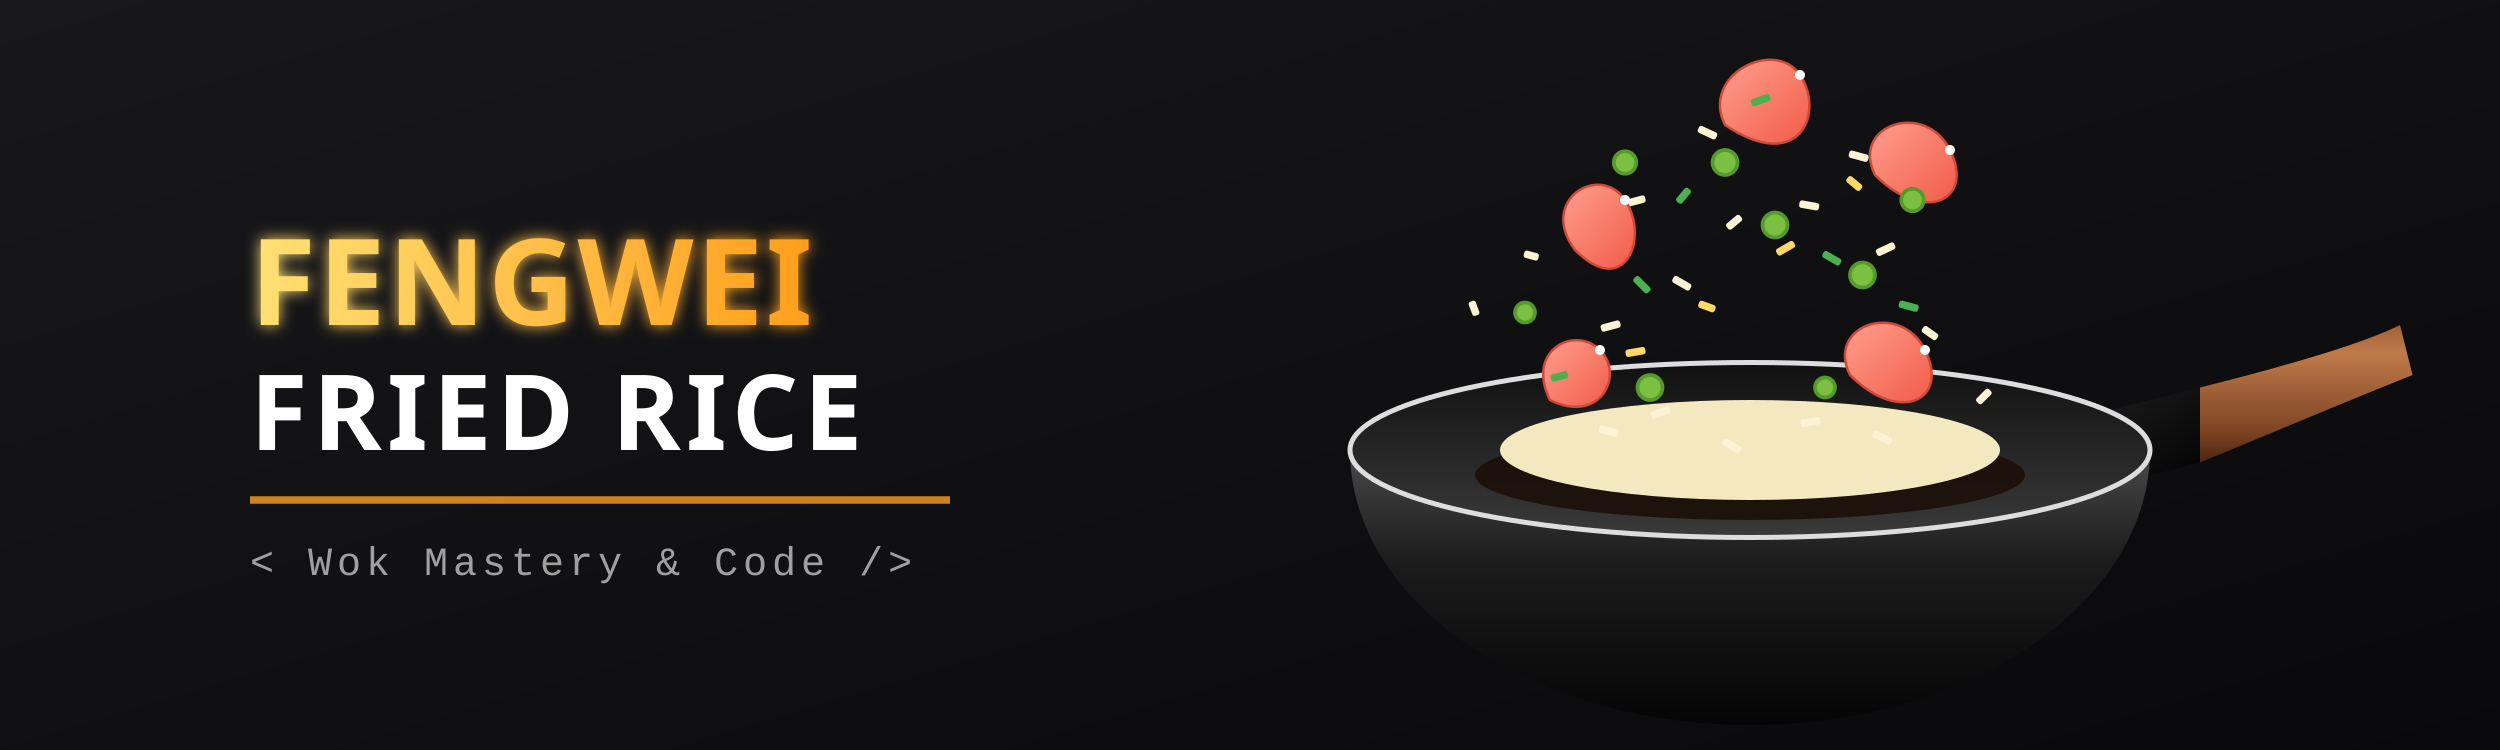
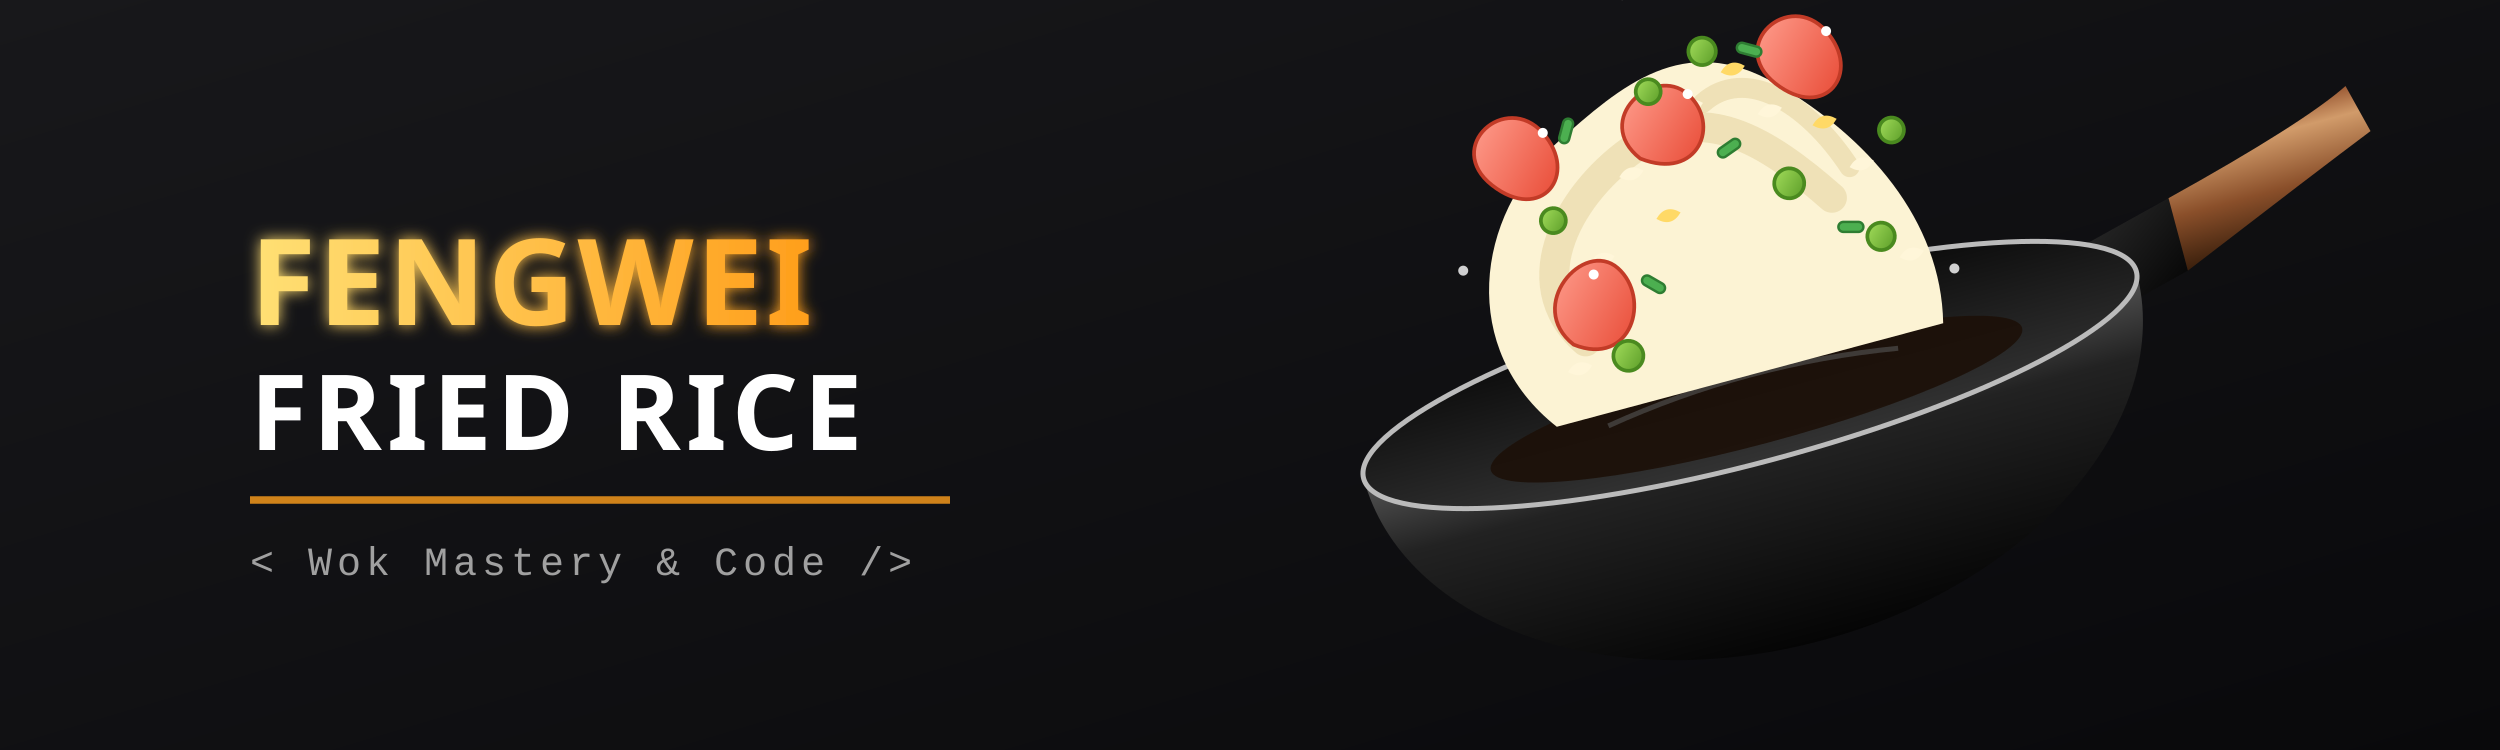
<svg xmlns="http://www.w3.org/2000/svg" width="1000" height="300" viewBox="0 0 1000 300">
  <defs>
    <linearGradient id="bgGrad" x1="0%" y1="0%" x2="100%" y2="100%">
      <stop offset="0%" stop-color="#18181b" />
      <stop offset="100%" stop-color="#09090b" />
    </linearGradient>
    <linearGradient id="wokBody" x1="0%" y1="0%" x2="0%" y2="100%">
-       <stop offset="0%" stop-color="#4a4a4a" />
-       <stop offset="40%" stop-color="#1c1c1c" />
+       <stop offset="0%" stop-color="#555" />
+       <stop offset="30%" stop-color="#222" />
      <stop offset="100%" stop-color="#050505" />
    </linearGradient>
    <linearGradient id="wokInner" x1="0%" y1="0%" x2="0%" y2="100%">
-       <stop offset="0%" stop-color="#111" />
-       <stop offset="100%" stop-color="#3a3a3a" />
+       <stop offset="0%" stop-color="#0a0a0a" />
+       <stop offset="100%" stop-color="#333" />
    </linearGradient>
    <linearGradient id="metalNeck" x1="0%" y1="0%" x2="100%" y2="100%">
-       <stop offset="0%" stop-color="#222" />
+       <stop offset="0%" stop-color="#333" />
      <stop offset="100%" stop-color="#000" />
    </linearGradient>
    <linearGradient id="woodHandle" x1="0%" y1="0%" x2="0%" y2="100%">
-       <stop offset="0%" stop-color="#a06037" />
-       <stop offset="20%" stop-color="#c07b4b" />
-       <stop offset="80%" stop-color="#7a4121" />
-       <stop offset="100%" stop-color="#4a2510" />
+       <stop offset="0%" stop-color="#9b5a35" />
+       <stop offset="20%" stop-color="#d19b6a" />
+       <stop offset="60%" stop-color="#8a4f2a" />
+       <stop offset="100%" stop-color="#3a1f0c" />
    </linearGradient>
    <linearGradient id="shrimpColor" x1="0%" y1="0%" x2="100%" y2="100%">
      <stop offset="0%" stop-color="#ff9e8e" />
-       <stop offset="100%" stop-color="#f25c48" />
+       <stop offset="100%" stop-color="#e84a35" />
+     </linearGradient>
+     <linearGradient id="peaColor" x1="0%" y1="0%" x2="100%" y2="100%">
+       <stop offset="0%" stop-color="#a4de5c" />
+       <stop offset="100%" stop-color="#5a9c27" />
    </linearGradient>
    <linearGradient id="textGrad" x1="0%" y1="0%" x2="100%" y2="0%">
      <stop offset="0%" stop-color="#ffdf73" />
      <stop offset="100%" stop-color="#ff9f1c" />
    </linearGradient>
    <filter id="glow" x="-20%" y="-20%" width="140%" height="140%">
      <feGaussianBlur stdDeviation="3" result="blur" />
      <feMerge>
        <feMergeNode in="blur" />
        <feMergeNode in="SourceGraphic" />
      </feMerge>
    </filter>
  </defs>
  <rect width="1000" height="300" fill="url(#bgGrad)" />
  <g transform="translate(100, 150)">
    <text x="0" y="-20" font-family="'Arial Black', sans-serif" font-size="48" font-weight="900" fill="url(#textGrad)" filter="url(#glow)" letter-spacing="1">
      FENGWEI
    </text>
    <text x="0" y="30" font-family="'Arial Black', sans-serif" font-size="42" font-weight="900" fill="#ffffff" letter-spacing="2">
      FRIED RICE
    </text>
    <line x1="0" y1="50" x2="280" y2="50" stroke="#ff9f1c" stroke-width="3" opacity="0.8" />
    <text x="0" y="80" font-family="'Courier New', monospace" font-size="16" fill="#a0a0a0" letter-spacing="2">
      &lt; Wok Mastery &amp; Code /&gt;
    </text>
  </g>
-   <g transform="translate(700, 180)">
+   <g transform="translate(700, 150) rotate(-15)">
    <g>
-       <animateTransform attributeName="transform" type="translate" values="0,0; -4,2; 4,-2; 0,0" dur="0.6s" repeatCount="indefinite" />
+       <animateTransform attributeName="transform" type="translate" values="0,0; -5,3; 5,-2; 0,0" dur="0.5s" repeatCount="indefinite" />
      <path d="M 120 -10 L 180 -25 L 180 5 L 120 20 Z" fill="url(#metalNeck)" />
      <path d="M 180 -25 Q 240 -40 260 -50 L 265 -30 Q 240 -20 180 5 Z" fill="url(#woodHandle)" />
      <path d="M -160 0 A 160 110 0 0 0 160 0 Z" fill="url(#wokBody)" />
-       <ellipse cx="0" cy="0" rx="160" ry="35" fill="url(#wokInner)" stroke="#ddd" stroke-width="2" />
+       <ellipse cx="0" cy="0" rx="160" ry="35" fill="url(#wokInner)" stroke="#bbb" stroke-width="2" />
      <ellipse cx="0" cy="10" rx="110" ry="18" fill="#1c1008" opacity="0.9" />
      <path d="M -60 5 Q 0 -5 60 5" fill="none" stroke="#555" stroke-width="2" opacity="0.6" />
    </g>
    <g>
-       <animateTransform attributeName="transform" type="translate" values="0,5; -10,-25; 0,5" dur="0.8s" repeatCount="indefinite" />
-       <ellipse cx="0" cy="0" rx="100" ry="20" fill="#f4e8c1" />
-       <g fill="#fcf3d4">
-         <rect x="-60" y="-10" width="8" height="3" transform="rotate(15 -60 -10)" rx="1" />
-         <rect x="-40" y="-15" width="8" height="3" transform="rotate(-20 -40 -15)" rx="1" />
-         <rect x="-10" y="-5" width="8" height="3" transform="rotate(30 -10 -5)" rx="1" />
-         <rect x="20" y="-12" width="8" height="3" transform="rotate(-10 20 -12)" rx="1" />
-         <rect x="50" y="-8" width="8" height="3" transform="rotate(25 50 -8)" rx="1" />
-         <rect x="-80" y="-30" width="7" height="3" transform="rotate(45 -80 -30)" rx="1" />
-         <rect x="-60" y="-50" width="8" height="3" transform="rotate(-15 -60 -50)" rx="1" />
-         <rect x="-30" y="-70" width="8" height="3" transform="rotate(30 -30 -70)" rx="1" />
-         <rect x="-10" y="-90" width="7" height="3" transform="rotate(-40 -10 -90)" rx="1" />
-         <rect x="20" y="-100" width="8" height="3" transform="rotate(10 20 -100)" rx="1" />
-         <rect x="50" y="-80" width="8" height="3" transform="rotate(-25 50 -80)" rx="1" />
-         <rect x="70" y="-50" width="7" height="3" transform="rotate(35 70 -50)" rx="1" />
-         <rect x="-50" y="-100" width="8" height="3" transform="rotate(-15 -50 -100)" rx="1" />
-         <rect x="-20" y="-130" width="8" height="3" transform="rotate(25 -20 -130)" rx="1" />
-         <rect x="10" y="-140" width="7" height="3" transform="rotate(-30 10 -140)" rx="1" />
-         <rect x="40" y="-120" width="8" height="3" transform="rotate(15 40 -120)" rx="1" />
-         <rect x="-110" y="-60" width="6" height="3" transform="rotate(70 -110 -60)" rx="1" />
-         <rect x="90" y="-20" width="7" height="3" transform="rotate(-45 90 -20)" rx="1" />
-         <rect x="-90" y="-80" width="6" height="3" transform="rotate(15 -90 -80)" rx="1" />
+       <animateTransform attributeName="transform" type="translate" values="0,0; -15,-30; 0,0" dur="0.7s" repeatCount="indefinite" />
+       <path d="M -80 0 C -110 -40 -90 -90 -50 -110 C -20 -125 10 -140 40 -110 C 70 -80 90 -40 80 0 Z" fill="#fcf3d4" />
+       <path d="M -60 -30 C -80 -60 -50 -90 -20 -100 C 10 -110 30 -90 50 -60" fill="none" stroke="#e6d5a3" stroke-width="12" stroke-linecap="round" opacity="0.6" />
+       <path d="M 10 -110 C 30 -120 50 -100 60 -70" fill="none" stroke="#e6d5a3" stroke-width="8" stroke-linecap="round" opacity="0.6" />
+       <g fill="#fff6d9">
+         <path d="M -70 -20 Q -65 -25 -60 -20 Q -65 -15 -70 -20 Z" />
+         <path d="M -50 -60 Q -45 -65 -40 -60 Q -45 -55 -50 -60 Z" />
+         <path d="M -30 -90 Q -25 -95 -20 -90 Q -25 -85 -30 -90 Z" />
+         <path d="M 0 -110 Q 5 -115 10 -110 Q 5 -105 0 -110 Z" />
+         <path d="M 30 -100 Q 35 -105 40 -100 Q 35 -95 30 -100 Z" />
+         <path d="M 60 -70 Q 65 -75 70 -70 Q 65 -65 60 -70 Z" />
+         <path d="M 70 -30 Q 75 -35 80 -30 Q 75 -25 70 -30 Z" />
      </g>
      <g fill="#ffd966">
-         <rect x="-50" y="-40" width="8" height="3" transform="rotate(-10 -50 -40)" rx="1" />
-         <rect x="-20" y="-60" width="7" height="3" transform="rotate(20 -20 -60)" rx="1" />
-         <rect x="10" y="-80" width="8" height="3" transform="rotate(-30 10 -80)" rx="1" />
-         <rect x="40" y="-110" width="7" height="3" transform="rotate(40 40 -110)" rx="1" />
-         <rect x="-70" y="-90" width="8" height="3" transform="rotate(-20 -70 -90)" rx="1" />
+         <path d="M -60 -40 Q -55 -45 -50 -40 Q -55 -35 -60 -40 Z" />
+         <path d="M -20 -70 Q -15 -75 -10 -70 Q -15 -65 -20 -70 Z" />
+         <path d="M 20 -120 Q 25 -125 30 -120 Q 25 -115 20 -120 Z" />
+         <path d="M 50 -90 Q 55 -95 60 -90 Q 55 -85 50 -90 Z" />
      </g>
-       <g fill="url(#shrimpColor)" stroke="#d14937" stroke-width="1">
-         <path d="M -80 -20 C -90 -40 -70 -50 -60 -40 C -50 -30 -60 -10 -80 -20 Z" />
-         <circle cx="-60" cy="-40" r="2" fill="#fff" stroke="none" />
-         <path d="M -70 -80 C -85 -100 -60 -115 -50 -100 C -40 -85 -50 -60 -70 -80 Z" />
-         <circle cx="-50" cy="-100" r="2" fill="#fff" stroke="none" />
-         <path d="M -10 -130 C -20 -150 10 -165 20 -150 C 30 -135 20 -110 -10 -130 Z" />
-         <circle cx="20" cy="-150" r="2" fill="#fff" stroke="none" />
-         <path d="M 50 -110 C 40 -130 70 -140 80 -120 C 90 -100 70 -90 50 -110 Z" />
-         <circle cx="80" cy="-120" r="2" fill="#fff" stroke="none" />
-         <path d="M 40 -30 C 30 -50 60 -60 70 -40 C 80 -20 60 -10 40 -30 Z" />
-         <circle cx="70" cy="-40" r="2" fill="#fff" stroke="none" />
+       <g fill="url(#shrimpColor)" stroke="#c23b27" stroke-width="1.5">
+         <path d="M -65 -30 C -80 -50 -50 -70 -40 -55 C -30 -40 -45 -15 -65 -30 Z" />
+         <circle cx="-50" cy="-55" r="2" fill="#fff" stroke="none" />
+         <path d="M -20 -95 C -35 -115 -5 -130 5 -115 C 15 -100 0 -80 -20 -95 Z" />
+         <circle cx="5" cy="-115" r="2" fill="#fff" stroke="none" />
+         <path d="M 40 -110 C 25 -130 55 -145 65 -125 C 75 -105 55 -90 40 -110 Z" />
+         <circle cx="65" cy="-125" r="2" fill="#fff" stroke="none" />
+         <path d="M -80 -100 C -95 -120 -65 -135 -55 -115 C -45 -95 -65 -80 -80 -100 Z" />
+         <circle cx="-55" cy="-115" r="2" fill="#fff" stroke="none" />
      </g>
-       <g fill="#7bc043" stroke="#559a2b" stroke-width="1.5">
-         <circle cx="-40" cy="-25" r="5" />
-         <circle cx="-10" cy="-115" r="5" />
-         <circle cx="45" cy="-70" r="5" />
-         <circle cx="-90" cy="-55" r="4" />
-         <circle cx="65" cy="-100" r="4.5" />
-         <circle cx="-50" cy="-115" r="4.5" />
-         <circle cx="30" cy="-25" r="4" />
-         <circle cx="10" cy="-90" r="5" />
+       <g fill="url(#peaColor)" stroke="#4a8a1f" stroke-width="1.5">
+         <circle cx="-45" cy="-20" r="6" />
+         <circle cx="-10" cy="-120" r="5" />
+         <circle cx="35" cy="-70" r="6" />
+         <circle cx="65" cy="-40" r="5.5" />
+         <circle cx="-60" cy="-80" r="5" />
+         <circle cx="15" cy="-130" r="5.5" />
+         <circle cx="80" cy="-80" r="5" />
      </g>
-       <g fill="#4caf50">
-         <rect x="-45" y="-70" width="8" height="3" transform="rotate(45 -45 -70)" rx="1" />
-         <rect x="0" y="-140" width="8" height="3" transform="rotate(-20 0 -140)" rx="1" />
-         <rect x="60" y="-60" width="8" height="3" transform="rotate(15 60 -60)" rx="1" />
-         <rect x="-30" y="-100" width="7" height="3" transform="rotate(-50 -30 -100)" rx="1" />
-         <rect x="30" y="-80" width="8" height="3" transform="rotate(30 30 -80)" rx="1" />
-         <rect x="-80" y="-30" width="7" height="3" transform="rotate(-15 -80 -30)" rx="1" />
+       <g fill="#4caf50" stroke="#2e7d32" stroke-width="1">
+         <rect x="-30" y="-50" width="10" height="4" transform="rotate(45 -30 -50)" rx="2" />
+         <rect x="10" y="-90" width="10" height="4" transform="rotate(-20 10 -90)" rx="2" />
+         <rect x="50" y="-50" width="10" height="4" transform="rotate(15 50 -50)" rx="2" />
+         <rect x="-50" y="-110" width="10" height="4" transform="rotate(-60 -50 -110)" rx="2" />
+         <rect x="30" y="-130" width="10" height="4" transform="rotate(30 30 -130)" rx="2" />
+       </g>
+       <g fill="#fff">
+         <circle cx="-100" cy="-70" r="2" opacity="0.8">
+           <animate attributeName="cy" values="-70;-90;-70" dur="1s" repeatCount="indefinite" />
+           <animate attributeName="opacity" values="0.8;0.2;0.8" dur="1s" repeatCount="indefinite" />
+         </circle>
+         <circle cx="90" cy="-20" r="2" opacity="0.8">
+           <animate attributeName="cy" values="-20;-40;-20" dur="1.2s" repeatCount="indefinite" />
+         </circle>
+         <circle cx="-10" cy="-160" r="2" opacity="0.8">
+           <animate attributeName="cy" values="-160;-180;-160" dur="0.9s" repeatCount="indefinite" />
+         </circle>
      </g>
    </g>
  </g>
</svg>
